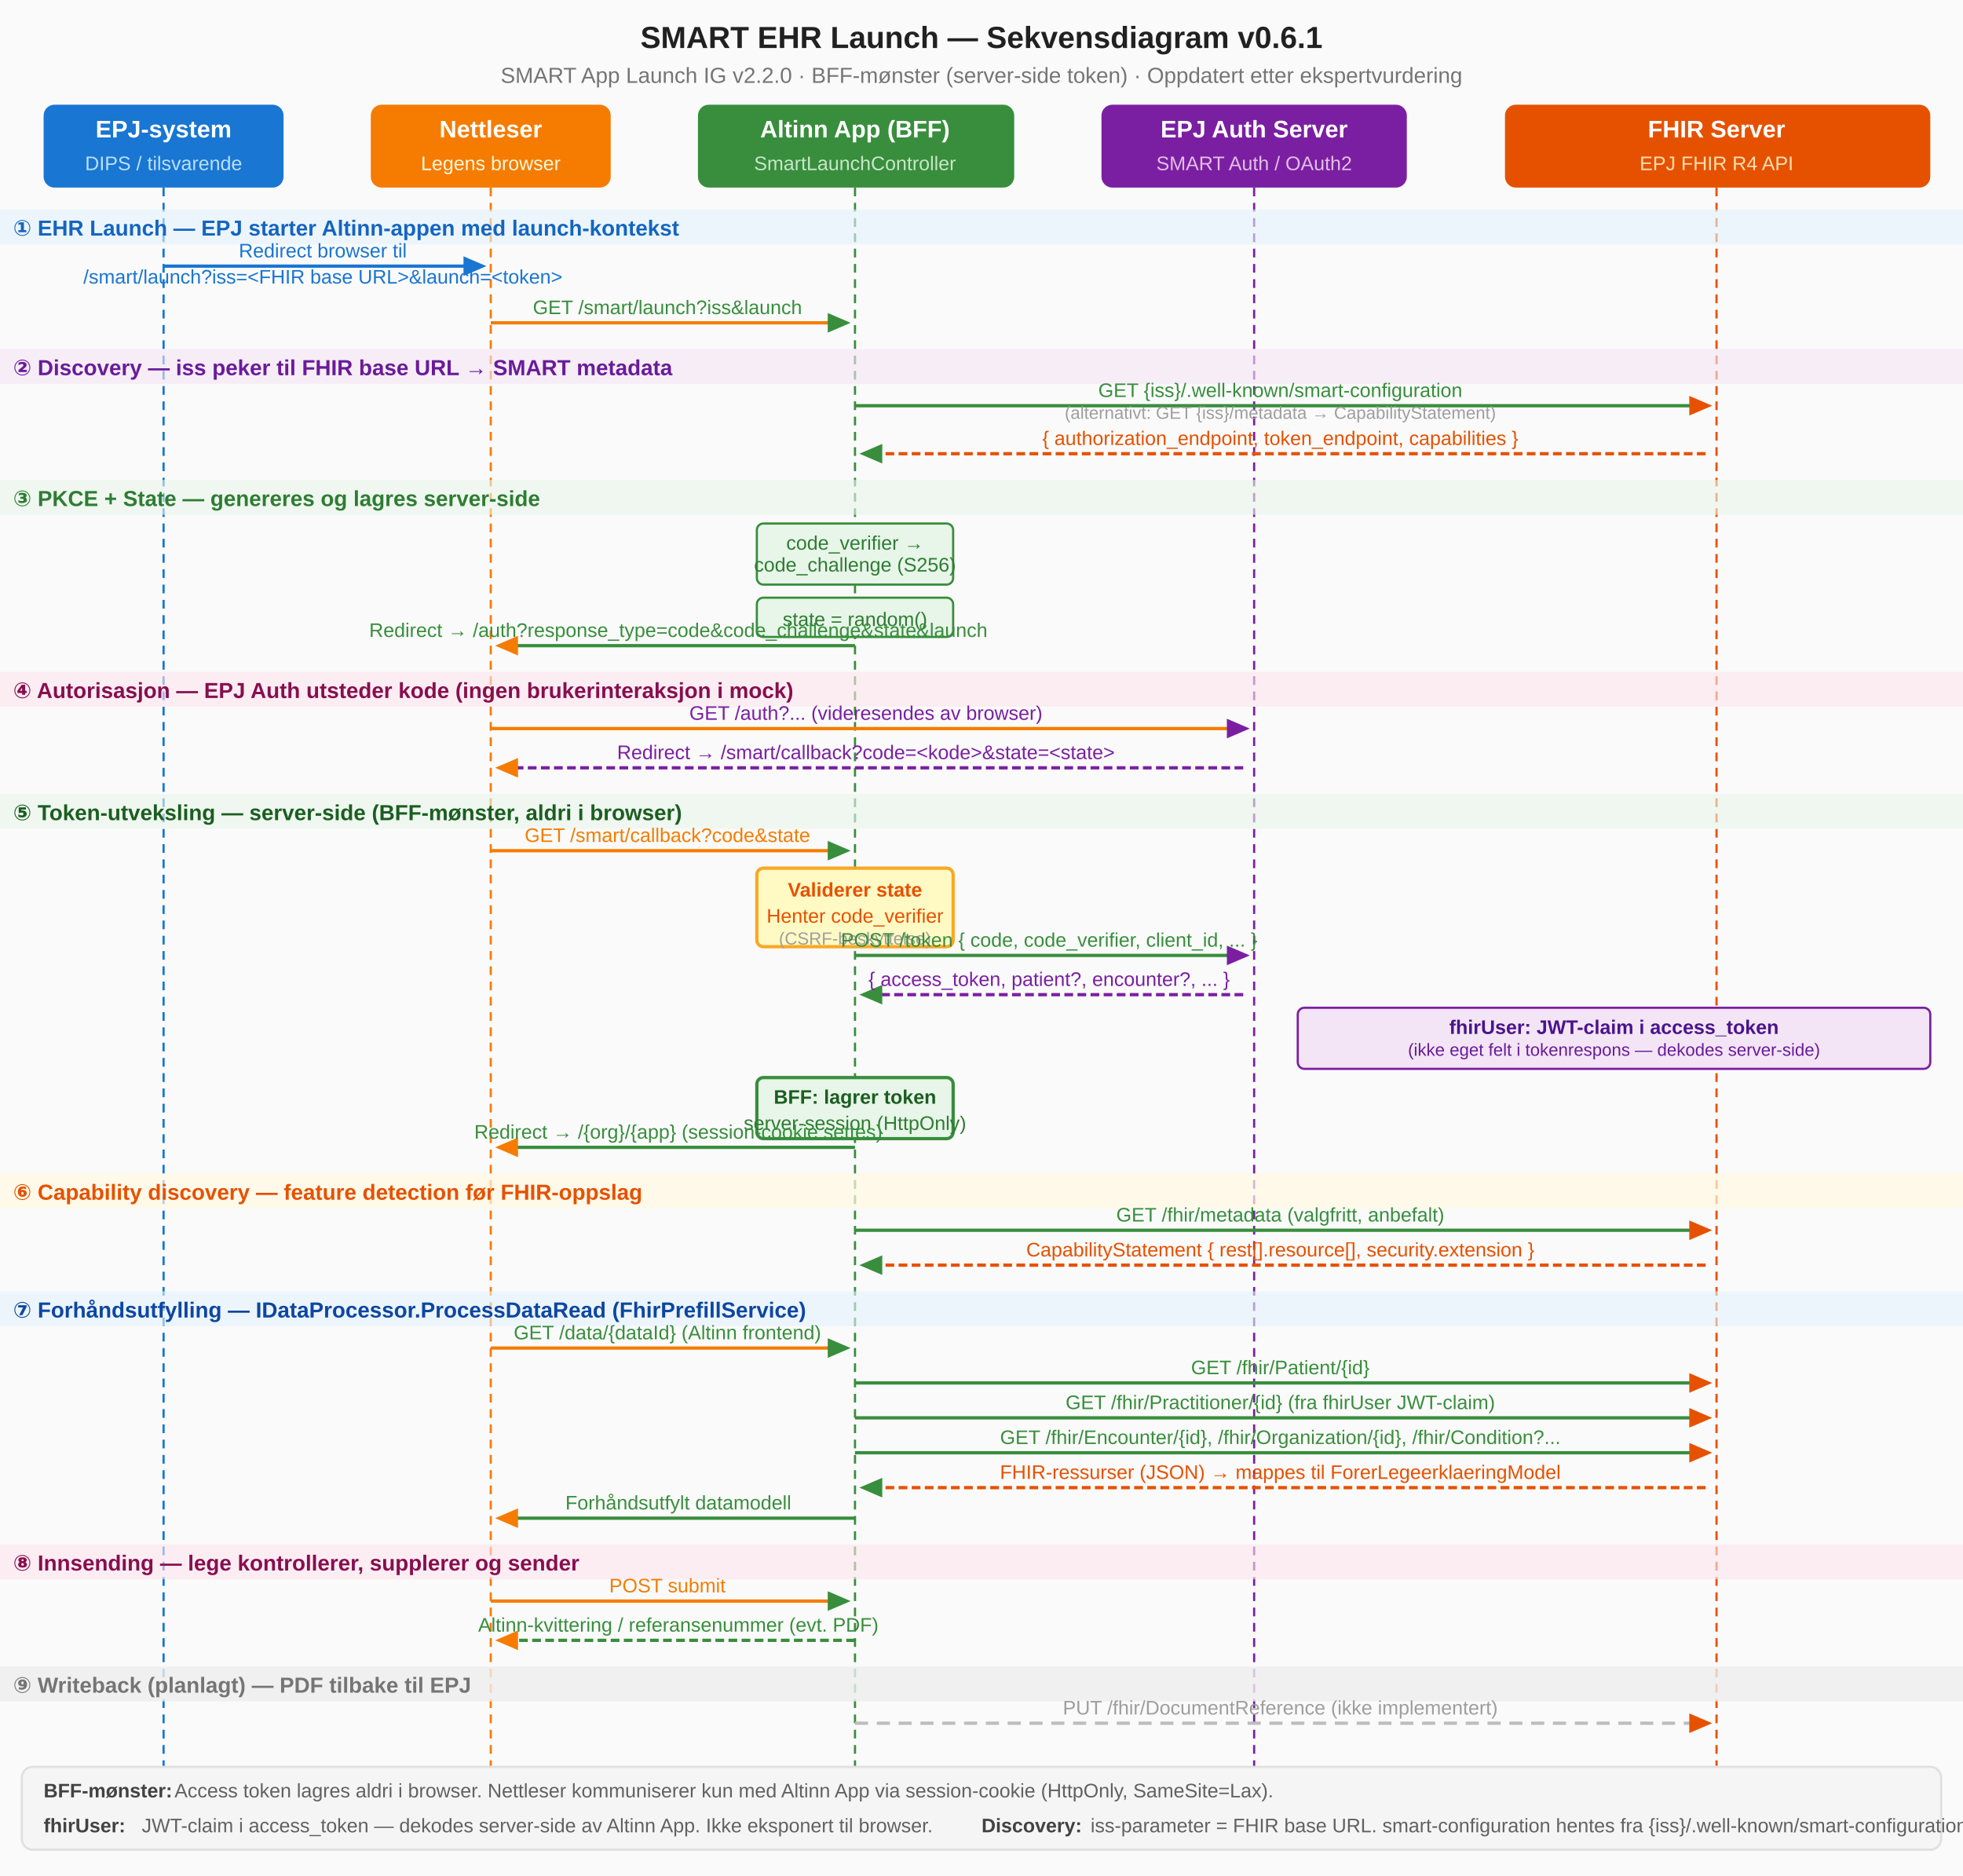
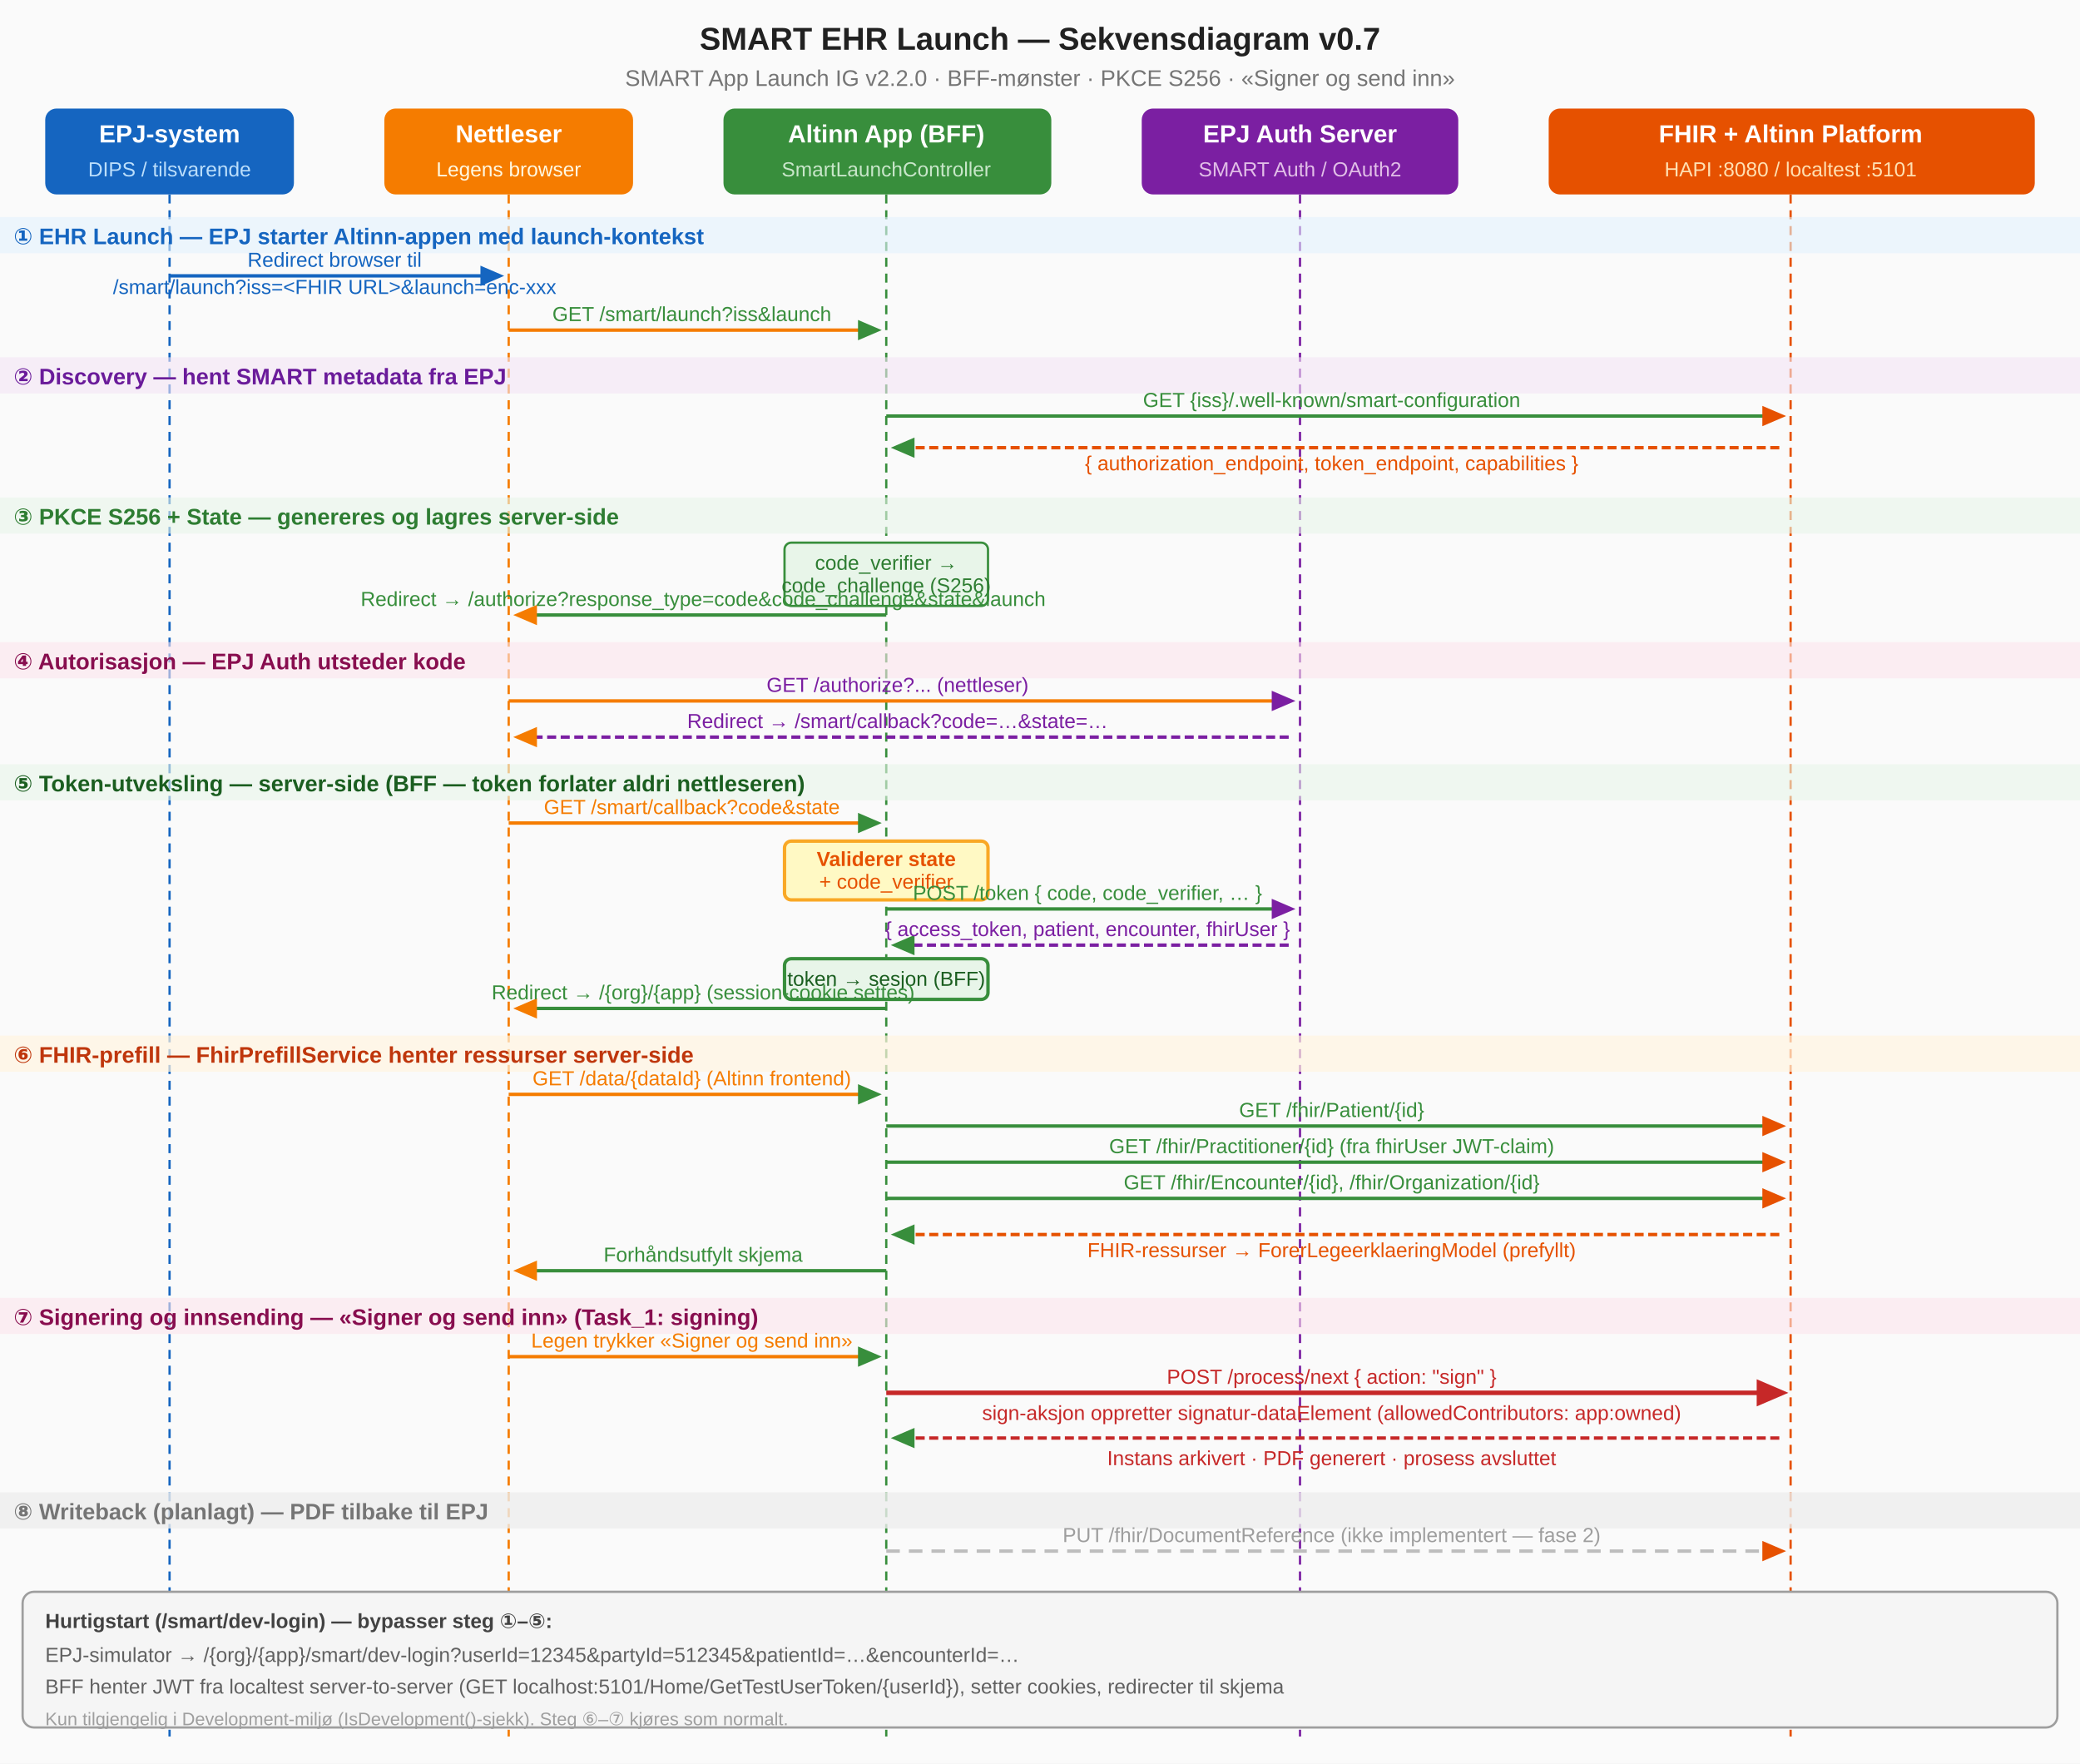
- <svg xmlns="http://www.w3.org/2000/svg" viewBox="0 0 900 860" font-family="Segoe UI, Arial, sans-serif" font-size="11">
-   <rect width="900" height="860" fill="#fafafa" />
-   <text x="450" y="22" text-anchor="middle" font-size="14" font-weight="bold" fill="#212121">SMART EHR Launch — Sekvensdiagram v0.6.1</text>
-   <text x="450" y="38" text-anchor="middle" font-size="10" fill="#757575">SMART App Launch IG v2.2.0 · BFF-mønster (server-side token) · Oppdatert etter ekspertvurdering</text>
-   <rect x="20" y="48" width="110" height="38" rx="5" fill="#1976d2" />
+ <svg xmlns="http://www.w3.org/2000/svg" viewBox="0 0 920 780" font-family="Segoe UI, Arial, sans-serif" font-size="11">
+   <rect width="920" height="780" fill="#fafafa" />
+   <text x="460" y="22" text-anchor="middle" font-size="14" font-weight="bold" fill="#212121">SMART EHR Launch — Sekvensdiagram v0.7</text>
+   <text x="460" y="38" text-anchor="middle" font-size="10" fill="#757575">SMART App Launch IG v2.2.0 · BFF-mønster · PKCE S256 · «Signer og send inn»</text>
+   <rect x="20" y="48" width="110" height="38" rx="5" fill="#1565c0" />
  <text x="75" y="63" text-anchor="middle" fill="white" font-weight="bold">EPJ-system</text>
  <text x="75" y="78" text-anchor="middle" fill="#bbdefb" font-size="9">DIPS / tilsvarende</text>
-   <line x1="75" y1="86" x2="75" y2="848" stroke="#1976d2" stroke-width="1" stroke-dasharray="4,3" />
+   <line x1="75" y1="86" x2="75" y2="768" stroke="#1565c0" stroke-width="1" stroke-dasharray="4,3" />
  <rect x="170" y="48" width="110" height="38" rx="5" fill="#f57c00" />
  <text x="225" y="63" text-anchor="middle" fill="white" font-weight="bold">Nettleser</text>
  <text x="225" y="78" text-anchor="middle" fill="#fff8e1" font-size="9">Legens browser</text>
-   <line x1="225" y1="86" x2="225" y2="848" stroke="#f57c00" stroke-width="1" stroke-dasharray="4,3" />
+   <line x1="225" y1="86" x2="225" y2="768" stroke="#f57c00" stroke-width="1" stroke-dasharray="4,3" />
  <rect x="320" y="48" width="145" height="38" rx="5" fill="#388e3c" />
  <text x="392" y="63" text-anchor="middle" fill="white" font-weight="bold">Altinn App (BFF)</text>
  <text x="392" y="78" text-anchor="middle" fill="#c8e6c9" font-size="9">SmartLaunchController</text>
-   <line x1="392" y1="86" x2="392" y2="848" stroke="#388e3c" stroke-width="1" stroke-dasharray="4,3" />
+   <line x1="392" y1="86" x2="392" y2="768" stroke="#388e3c" stroke-width="1" stroke-dasharray="4,3" />
  <rect x="505" y="48" width="140" height="38" rx="5" fill="#7b1fa2" />
  <text x="575" y="63" text-anchor="middle" fill="white" font-weight="bold">EPJ Auth Server</text>
  <text x="575" y="78" text-anchor="middle" fill="#e1bee7" font-size="9">SMART Auth / OAuth2</text>
-   <line x1="575" y1="86" x2="575" y2="848" stroke="#7b1fa2" stroke-width="1" stroke-dasharray="4,3" />
-   <rect x="690" y="48" width="195" height="38" rx="5" fill="#e65100" />
-   <text x="787" y="63" text-anchor="middle" fill="white" font-weight="bold">FHIR Server</text>
-   <text x="787" y="78" text-anchor="middle" fill="#ffe0b2" font-size="9">EPJ FHIR R4 API</text>
-   <line x1="787" y1="86" x2="787" y2="848" stroke="#e65100" stroke-width="1" stroke-dasharray="4,3" />
+   <line x1="575" y1="86" x2="575" y2="768" stroke="#7b1fa2" stroke-width="1" stroke-dasharray="4,3" />
+   <rect x="685" y="48" width="215" height="38" rx="5" fill="#e65100" />
+   <text x="792" y="63" text-anchor="middle" fill="white" font-weight="bold">FHIR + Altinn Platform</text>
+   <text x="792" y="78" text-anchor="middle" fill="#ffe0b2" font-size="9">HAPI :8080 / localtest :5101</text>
+   <line x1="792" y1="86" x2="792" y2="768" stroke="#e65100" stroke-width="1" stroke-dasharray="4,3" />
  <defs>
    <marker id="a1" markerWidth="7" markerHeight="7" refX="5" refY="3" orient="auto">
-       <path d="M0,0 L7,3 L0,6 Z" fill="#1976d2" />
+       <path d="M0,0 L7,3 L0,6 Z" fill="#1565c0" />
    </marker>
    <marker id="a2" markerWidth="7" markerHeight="7" refX="5" refY="3" orient="auto">
      <path d="M0,0 L7,3 L0,6 Z" fill="#f57c00" />
    </marker>
    <marker id="a3" markerWidth="7" markerHeight="7" refX="5" refY="3" orient="auto">
      <path d="M0,0 L7,3 L0,6 Z" fill="#388e3c" />
    </marker>
    <marker id="a4" markerWidth="7" markerHeight="7" refX="5" refY="3" orient="auto">
      <path d="M0,0 L7,3 L0,6 Z" fill="#7b1fa2" />
    </marker>
    <marker id="a5" markerWidth="7" markerHeight="7" refX="5" refY="3" orient="auto">
      <path d="M0,0 L7,3 L0,6 Z" fill="#e65100" />
    </marker>
+     <marker id="a6" markerWidth="7" markerHeight="7" refX="5" refY="3" orient="auto">
+       <path d="M0,0 L7,3 L0,6 Z" fill="#c62828" />
+     </marker>
  </defs>
-   <rect x="0" y="96" width="900" height="16" fill="#e3f2fd" opacity="0.6" />
+   <rect x="0" y="96" width="920" height="16" fill="#e3f2fd" opacity="0.6" />
  <text x="6" y="108" font-size="10" font-weight="bold" fill="#1565c0">① EHR Launch — EPJ starter Altinn-appen med launch-kontekst</text>
-   <line x1="75" y1="122" x2="220" y2="122" stroke="#1976d2" stroke-width="1.5" marker-end="url(#a1)" />
-   <text x="148" y="118" text-anchor="middle" fill="#1976d2" font-size="9">Redirect browser til</text>
-   <text x="148" y="130" text-anchor="middle" fill="#1976d2" font-size="9">/smart/launch?iss=&lt;FHIR base URL&gt;&amp;launch=&lt;token&gt;</text>
-   <line x1="225" y1="148" x2="387" y2="148" stroke="#f57c00" stroke-width="1.5" marker-end="url(#a3)" />
-   <text x="306" y="144" text-anchor="middle" fill="#388e3c" font-size="9">GET /smart/launch?iss&amp;launch</text>
-   <rect x="0" y="160" width="900" height="16" fill="#f3e5f5" opacity="0.6" />
-   <text x="6" y="172" font-size="10" font-weight="bold" fill="#6a1b9a">② Discovery — iss peker til FHIR base URL → SMART metadata</text>
-   <line x1="392" y1="186" x2="782" y2="186" stroke="#388e3c" stroke-width="1.5" marker-end="url(#a5)" />
-   <text x="587" y="182" text-anchor="middle" fill="#388e3c" font-size="9">GET {iss}/.well-known/smart-configuration</text>
-   <text x="587" y="192" text-anchor="middle" fill="#9e9e9e" font-size="8">(alternativt: GET {iss}/metadata → CapabilityStatement)</text>
-   <line x1="782" y1="208" x2="397" y2="208" stroke="#e65100" stroke-width="1.5" stroke-dasharray="4,2" marker-end="url(#a3)" />
-   <text x="587" y="204" text-anchor="middle" fill="#e65100" font-size="9">{ authorization_endpoint, token_endpoint, capabilities }</text>
-   <rect x="0" y="220" width="900" height="16" fill="#e8f5e9" opacity="0.6" />
-   <text x="6" y="232" font-size="10" font-weight="bold" fill="#2e7d32">③ PKCE + State — genereres og lagres server-side</text>
+   <line x1="75" y1="122" x2="220" y2="122" stroke="#1565c0" stroke-width="1.5" marker-end="url(#a1)" />
+   <text x="148" y="118" text-anchor="middle" fill="#1565c0" font-size="9">Redirect browser til</text>
+   <text x="148" y="130" text-anchor="middle" fill="#1565c0" font-size="9">/smart/launch?iss=&lt;FHIR URL&gt;&amp;launch=enc-xxx</text>
+   <line x1="225" y1="146" x2="387" y2="146" stroke="#f57c00" stroke-width="1.5" marker-end="url(#a3)" />
+   <text x="306" y="142" text-anchor="middle" fill="#388e3c" font-size="9">GET /smart/launch?iss&amp;launch</text>
+   <rect x="0" y="158" width="920" height="16" fill="#f3e5f5" opacity="0.6" />
+   <text x="6" y="170" font-size="10" font-weight="bold" fill="#6a1b9a">② Discovery — hent SMART metadata fra EPJ</text>
+   <line x1="392" y1="184" x2="787" y2="184" stroke="#388e3c" stroke-width="1.5" marker-end="url(#a5)" />
+   <text x="589" y="180" text-anchor="middle" fill="#388e3c" font-size="9">GET {iss}/.well-known/smart-configuration</text>
+   <line x1="787" y1="198" x2="397" y2="198" stroke="#e65100" stroke-width="1.5" stroke-dasharray="4,2" marker-end="url(#a3)" />
+   <text x="589" y="208" text-anchor="middle" fill="#e65100" font-size="9">{ authorization_endpoint, token_endpoint, capabilities }</text>
+   <rect x="0" y="220" width="920" height="16" fill="#e8f5e9" opacity="0.6" />
+   <text x="6" y="232" font-size="10" font-weight="bold" fill="#2e7d32">③ PKCE S256 + State — genereres og lagres server-side</text>
  <rect x="347" y="240" width="90" height="28" rx="3" fill="#e8f5e9" stroke="#388e3c" stroke-width="1" />
  <text x="392" y="252" text-anchor="middle" fill="#2e7d32" font-size="9">code_verifier →</text>
  <text x="392" y="262" text-anchor="middle" fill="#2e7d32" font-size="9">code_challenge (S256)</text>
-   <rect x="347" y="274" width="90" height="18" rx="3" fill="#e8f5e9" stroke="#388e3c" stroke-width="1" />
-   <text x="392" y="287" text-anchor="middle" fill="#2e7d32" font-size="9">state = random()</text>
-   <line x1="392" y1="296" x2="230" y2="296" stroke="#388e3c" stroke-width="1.5" marker-end="url(#a2)" />
-   <text x="311" y="292" text-anchor="middle" fill="#388e3c" font-size="9">Redirect → /auth?response_type=code&amp;code_challenge&amp;state&amp;launch</text>
-   <rect x="0" y="308" width="900" height="16" fill="#fce4ec" opacity="0.6" />
-   <text x="6" y="320" font-size="10" font-weight="bold" fill="#880e4f">④ Autorisasjon — EPJ Auth utsteder kode (ingen brukerinteraksjon i mock)</text>
-   <line x1="225" y1="334" x2="570" y2="334" stroke="#f57c00" stroke-width="1.5" marker-end="url(#a4)" />
-   <text x="397" y="330" text-anchor="middle" fill="#7b1fa2" font-size="9">GET /auth?... (videresendes av browser)</text>
-   <line x1="570" y1="352" x2="230" y2="352" stroke="#7b1fa2" stroke-width="1.5" stroke-dasharray="4,2" marker-end="url(#a2)" />
-   <text x="397" y="348" text-anchor="middle" fill="#7b1fa2" font-size="9">Redirect → /smart/callback?code=&lt;kode&gt;&amp;state=&lt;state&gt;</text>
-   <rect x="0" y="364" width="900" height="16" fill="#e8f5e9" opacity="0.6" />
-   <text x="6" y="376" font-size="10" font-weight="bold" fill="#1b5e20">⑤ Token-utveksling — server-side (BFF-mønster, aldri i browser)</text>
-   <line x1="225" y1="390" x2="387" y2="390" stroke="#f57c00" stroke-width="1.5" marker-end="url(#a3)" />
-   <text x="306" y="386" text-anchor="middle" fill="#f57c00" font-size="9">GET /smart/callback?code&amp;state</text>
-   <rect x="347" y="398" width="90" height="36" rx="3" fill="#fff9c4" stroke="#f9a825" stroke-width="1.5" />
-   <text x="392" y="411" text-anchor="middle" fill="#e65100" font-size="9" font-weight="bold">Validerer state</text>
-   <text x="392" y="423" text-anchor="middle" fill="#e65100" font-size="9">Henter code_verifier</text>
-   <text x="392" y="433" text-anchor="middle" fill="#9e9e9e" font-size="8">(CSRF-beskyttelse)</text>
-   <line x1="392" y1="438" x2="570" y2="438" stroke="#388e3c" stroke-width="1.5" marker-end="url(#a4)" />
-   <text x="481" y="434" text-anchor="middle" fill="#388e3c" font-size="9">POST /token { code, code_verifier, client_id, ... }</text>
-   <line x1="570" y1="456" x2="397" y2="456" stroke="#7b1fa2" stroke-width="1.5" stroke-dasharray="4,2" marker-end="url(#a3)" />
-   <text x="481" y="452" text-anchor="middle" fill="#7b1fa2" font-size="9">{ access_token, patient?, encounter?, ... }</text>
-   <rect x="595" y="462" width="290" height="28" rx="3" fill="#f3e5f5" stroke="#7b1fa2" stroke-width="1" />
-   <text x="740" y="474" text-anchor="middle" fill="#4a148c" font-size="9" font-weight="bold">fhirUser: JWT-claim i access_token</text>
-   <text x="740" y="484" text-anchor="middle" fill="#6a1b9a" font-size="8">(ikke eget felt i tokenrespons — dekodes server-side)</text>
-   <rect x="347" y="494" width="90" height="28" rx="3" fill="#e8f5e9" stroke="#388e3c" stroke-width="1.5" />
-   <text x="392" y="506" text-anchor="middle" fill="#1b5e20" font-size="9" font-weight="bold">BFF: lagrer token</text>
-   <text x="392" y="518" text-anchor="middle" fill="#2e7d32" font-size="9">server-session (HttpOnly)</text>
-   <line x1="392" y1="526" x2="230" y2="526" stroke="#388e3c" stroke-width="1.5" marker-end="url(#a2)" />
-   <text x="311" y="522" text-anchor="middle" fill="#388e3c" font-size="9">Redirect → /{org}/{app}  (session-cookie settes)</text>
-   <rect x="0" y="538" width="900" height="16" fill="#fff8e1" opacity="0.7" />
-   <text x="6" y="550" font-size="10" font-weight="bold" fill="#e65100">⑥ Capability discovery — feature detection før FHIR-oppslag</text>
-   <line x1="392" y1="564" x2="782" y2="564" stroke="#388e3c" stroke-width="1.5" marker-end="url(#a5)" />
-   <text x="587" y="560" text-anchor="middle" fill="#388e3c" font-size="9">GET /fhir/metadata  (valgfritt, anbefalt)</text>
-   <line x1="782" y1="580" x2="397" y2="580" stroke="#e65100" stroke-width="1.5" stroke-dasharray="4,2" marker-end="url(#a3)" />
-   <text x="587" y="576" text-anchor="middle" fill="#e65100" font-size="9">CapabilityStatement  { rest[].resource[], security.extension }</text>
-   <rect x="0" y="592" width="900" height="16" fill="#e3f2fd" opacity="0.6" />
-   <text x="6" y="604" font-size="10" font-weight="bold" fill="#0d47a1">⑦ Forhåndsutfylling — IDataProcessor.ProcessDataRead (FhirPrefillService)</text>
-   <line x1="225" y1="618" x2="387" y2="618" stroke="#f57c00" stroke-width="1.5" marker-end="url(#a3)" />
-   <text x="306" y="614" text-anchor="middle" fill="#388e3c" font-size="9">GET /data/{dataId}  (Altinn frontend)</text>
-   <line x1="392" y1="634" x2="782" y2="634" stroke="#388e3c" stroke-width="1.5" marker-end="url(#a5)" />
-   <text x="587" y="630" text-anchor="middle" fill="#388e3c" font-size="9">GET /fhir/Patient/{id}</text>
-   <line x1="392" y1="650" x2="782" y2="650" stroke="#388e3c" stroke-width="1.5" marker-end="url(#a5)" />
-   <text x="587" y="646" text-anchor="middle" fill="#388e3c" font-size="9">GET /fhir/Practitioner/{id}  (fra fhirUser JWT-claim)</text>
-   <line x1="392" y1="666" x2="782" y2="666" stroke="#388e3c" stroke-width="1.5" marker-end="url(#a5)" />
-   <text x="587" y="662" text-anchor="middle" fill="#388e3c" font-size="9">GET /fhir/Encounter/{id}, /fhir/Organization/{id}, /fhir/Condition?...</text>
-   <line x1="782" y1="682" x2="397" y2="682" stroke="#e65100" stroke-width="1.5" stroke-dasharray="4,2" marker-end="url(#a3)" />
-   <text x="587" y="678" text-anchor="middle" fill="#e65100" font-size="9">FHIR-ressurser (JSON) → mappes til ForerLegeerklaeringModel</text>
-   <line x1="392" y1="696" x2="230" y2="696" stroke="#388e3c" stroke-width="1.5" marker-end="url(#a2)" />
-   <text x="311" y="692" text-anchor="middle" fill="#388e3c" font-size="9">Forhåndsutfylt datamodell</text>
-   <rect x="0" y="708" width="900" height="16" fill="#fce4ec" opacity="0.6" />
-   <text x="6" y="720" font-size="10" font-weight="bold" fill="#880e4f">⑧ Innsending — lege kontrollerer, supplerer og sender</text>
-   <line x1="225" y1="734" x2="387" y2="734" stroke="#f57c00" stroke-width="1.5" marker-end="url(#a3)" />
-   <text x="306" y="730" text-anchor="middle" fill="#f57c00" font-size="9">POST submit</text>
-   <line x1="392" y1="752" x2="230" y2="752" stroke="#388e3c" stroke-width="1.5" stroke-dasharray="4,2" marker-end="url(#a2)" />
-   <text x="311" y="748" text-anchor="middle" fill="#388e3c" font-size="9">Altinn-kvittering / referansenummer  (evt. PDF)</text>
-   <rect x="0" y="764" width="900" height="16" fill="#eeeeee" opacity="0.8" />
-   <text x="6" y="776" font-size="10" font-weight="bold" fill="#757575">⑨ Writeback (planlagt) — PDF tilbake til EPJ</text>
-   <line x1="392" y1="790" x2="782" y2="790" stroke="#bdbdbd" stroke-width="1.5" stroke-dasharray="6,4" marker-end="url(#a5)" />
-   <text x="587" y="786" text-anchor="middle" fill="#9e9e9e" font-size="9">PUT /fhir/DocumentReference  (ikke implementert)</text>
-   <rect x="10" y="810" width="880" height="38" rx="5" fill="#f5f5f5" stroke="#e0e0e0" stroke-width="1" />
-   <text x="20" y="824" fill="#424242" font-size="9" font-weight="bold">BFF-mønster:</text>
-   <text x="80" y="824" fill="#616161" font-size="9">Access token lagres aldri i browser. Nettleser kommuniserer kun med Altinn App via session-cookie (HttpOnly, SameSite=Lax).</text>
-   <text x="20" y="840" fill="#424242" font-size="9" font-weight="bold">fhirUser:</text>
-   <text x="65" y="840" fill="#616161" font-size="9">JWT-claim i access_token — dekodes server-side av Altinn App. Ikke eksponert til browser.</text>
-   <text x="450" y="840" fill="#424242" font-size="9" font-weight="bold">Discovery:</text>
-   <text x="500" y="840" fill="#616161" font-size="9">iss-parameter = FHIR base URL. smart-configuration hentes fra {iss}/.well-known/smart-configuration.</text>
+   <line x1="392" y1="272" x2="230" y2="272" stroke="#388e3c" stroke-width="1.5" marker-end="url(#a2)" />
+   <text x="311" y="268" text-anchor="middle" fill="#388e3c" font-size="9">Redirect → /authorize?response_type=code&amp;code_challenge&amp;state&amp;launch</text>
+   <rect x="0" y="284" width="920" height="16" fill="#fce4ec" opacity="0.6" />
+   <text x="6" y="296" font-size="10" font-weight="bold" fill="#880e4f">④ Autorisasjon — EPJ Auth utsteder kode</text>
+   <line x1="225" y1="310" x2="570" y2="310" stroke="#f57c00" stroke-width="1.5" marker-end="url(#a4)" />
+   <text x="397" y="306" text-anchor="middle" fill="#7b1fa2" font-size="9">GET /authorize?... (nettleser)</text>
+   <line x1="570" y1="326" x2="230" y2="326" stroke="#7b1fa2" stroke-width="1.5" stroke-dasharray="4,2" marker-end="url(#a2)" />
+   <text x="397" y="322" text-anchor="middle" fill="#7b1fa2" font-size="9">Redirect → /smart/callback?code=…&amp;state=…</text>
+   <rect x="0" y="338" width="920" height="16" fill="#e8f5e9" opacity="0.6" />
+   <text x="6" y="350" font-size="10" font-weight="bold" fill="#1b5e20">⑤ Token-utveksling — server-side (BFF — token forlater aldri nettleseren)</text>
+   <line x1="225" y1="364" x2="387" y2="364" stroke="#f57c00" stroke-width="1.5" marker-end="url(#a3)" />
+   <text x="306" y="360" text-anchor="middle" fill="#f57c00" font-size="9">GET /smart/callback?code&amp;state</text>
+   <rect x="347" y="372" width="90" height="26" rx="3" fill="#fff9c4" stroke="#f9a825" stroke-width="1.5" />
+   <text x="392" y="383" text-anchor="middle" fill="#e65100" font-size="9" font-weight="bold">Validerer state</text>
+   <text x="392" y="393" text-anchor="middle" fill="#e65100" font-size="9">+ code_verifier</text>
+   <line x1="392" y1="402" x2="570" y2="402" stroke="#388e3c" stroke-width="1.5" marker-end="url(#a4)" />
+   <text x="481" y="398" text-anchor="middle" fill="#388e3c" font-size="9">POST /token { code, code_verifier, … }</text>
+   <line x1="570" y1="418" x2="397" y2="418" stroke="#7b1fa2" stroke-width="1.5" stroke-dasharray="4,2" marker-end="url(#a3)" />
+   <text x="481" y="414" text-anchor="middle" fill="#7b1fa2" font-size="9">{ access_token, patient, encounter, fhirUser }</text>
+   <rect x="347" y="424" width="90" height="18" rx="3" fill="#e8f5e9" stroke="#388e3c" stroke-width="1.5" />
+   <text x="392" y="436" text-anchor="middle" fill="#1b5e20" font-size="9">token → sesjon (BFF)</text>
+   <line x1="392" y1="446" x2="230" y2="446" stroke="#388e3c" stroke-width="1.5" marker-end="url(#a2)" />
+   <text x="311" y="442" text-anchor="middle" fill="#388e3c" font-size="9">Redirect → /{org}/{app}  (session-cookie settes)</text>
+   <rect x="0" y="458" width="920" height="16" fill="#fff3e0" opacity="0.7" />
+   <text x="6" y="470" font-size="10" font-weight="bold" fill="#bf360c">⑥ FHIR-prefill — FhirPrefillService henter ressurser server-side</text>
+   <line x1="225" y1="484" x2="387" y2="484" stroke="#f57c00" stroke-width="1.5" marker-end="url(#a3)" />
+   <text x="306" y="480" text-anchor="middle" fill="#f57c00" font-size="9">GET /data/{dataId}  (Altinn frontend)</text>
+   <line x1="392" y1="498" x2="787" y2="498" stroke="#388e3c" stroke-width="1.5" marker-end="url(#a5)" />
+   <text x="589" y="494" text-anchor="middle" fill="#388e3c" font-size="9">GET /fhir/Patient/{id}</text>
+   <line x1="392" y1="514" x2="787" y2="514" stroke="#388e3c" stroke-width="1.5" marker-end="url(#a5)" />
+   <text x="589" y="510" text-anchor="middle" fill="#388e3c" font-size="9">GET /fhir/Practitioner/{id}  (fra fhirUser JWT-claim)</text>
+   <line x1="392" y1="530" x2="787" y2="530" stroke="#388e3c" stroke-width="1.5" marker-end="url(#a5)" />
+   <text x="589" y="526" text-anchor="middle" fill="#388e3c" font-size="9">GET /fhir/Encounter/{id}, /fhir/Organization/{id}</text>
+   <line x1="787" y1="546" x2="397" y2="546" stroke="#e65100" stroke-width="1.5" stroke-dasharray="4,2" marker-end="url(#a3)" />
+   <text x="589" y="556" text-anchor="middle" fill="#e65100" font-size="9">FHIR-ressurser → ForerLegeerklaeringModel (prefyllt)</text>
+   <line x1="392" y1="562" x2="230" y2="562" stroke="#388e3c" stroke-width="1.5" marker-end="url(#a2)" />
+   <text x="311" y="558" text-anchor="middle" fill="#388e3c" font-size="9">Forhåndsutfylt skjema</text>
+   <rect x="0" y="574" width="920" height="16" fill="#fce4ec" opacity="0.6" />
+   <text x="6" y="586" font-size="10" font-weight="bold" fill="#880e4f">⑦ Signering og innsending — «Signer og send inn» (Task_1: signing)</text>
+   <line x1="225" y1="600" x2="387" y2="600" stroke="#f57c00" stroke-width="1.5" marker-end="url(#a3)" />
+   <text x="306" y="596" text-anchor="middle" fill="#f57c00" font-size="9">Legen trykker «Signer og send inn»</text>
+   <line x1="392" y1="616" x2="787" y2="616" stroke="#c62828" stroke-width="2" marker-end="url(#a6)" />
+   <text x="589" y="612" text-anchor="middle" fill="#c62828" font-size="9">POST /process/next  { action: "sign" }</text>
+   <text x="589" y="628" text-anchor="middle" fill="#c62828" font-size="9">sign-aksjon oppretter signatur-dataElement (allowedContributors: app:owned)</text>
+   <line x1="787" y1="636" x2="397" y2="636" stroke="#c62828" stroke-width="1.5" stroke-dasharray="4,2" marker-end="url(#a3)" />
+   <text x="589" y="648" text-anchor="middle" fill="#c62828" font-size="9">Instans arkivert · PDF generert · prosess avsluttet</text>
+   <rect x="0" y="660" width="920" height="16" fill="#eeeeee" opacity="0.8" />
+   <text x="6" y="672" font-size="10" font-weight="bold" fill="#757575">⑧ Writeback (planlagt) — PDF tilbake til EPJ</text>
+   <line x1="392" y1="686" x2="787" y2="686" stroke="#bdbdbd" stroke-width="1.5" stroke-dasharray="6,4" marker-end="url(#a5)" />
+   <text x="589" y="682" text-anchor="middle" fill="#9e9e9e" font-size="9">PUT /fhir/DocumentReference  (ikke implementert — fase 2)</text>
+   <rect x="10" y="704" width="900" height="60" rx="5" fill="#f5f5f5" stroke="#9e9e9e" stroke-width="1" />
+   <text x="20" y="720" fill="#424242" font-weight="bold" font-size="9">Hurtigstart (/smart/dev-login) — bypasser steg ①–⑤:</text>
+   <text x="20" y="735" fill="#616161" font-size="9">EPJ-simulator → /{org}/{app}/smart/dev-login?userId=12345&amp;partyId=512345&amp;patientId=…&amp;encounterId=…</text>
+   <text x="20" y="749" fill="#616161" font-size="9">BFF henter JWT fra localtest server-to-server (GET localhost:5101/Home/GetTestUserToken/{userId}), setter cookies, redirecter til skjema</text>
+   <text x="20" y="763" fill="#9e9e9e" font-size="8">Kun tilgjengelig i Development-miljø (IsDevelopment()-sjekk). Steg ⑥–⑦ kjøres som normalt.</text>
</svg>
